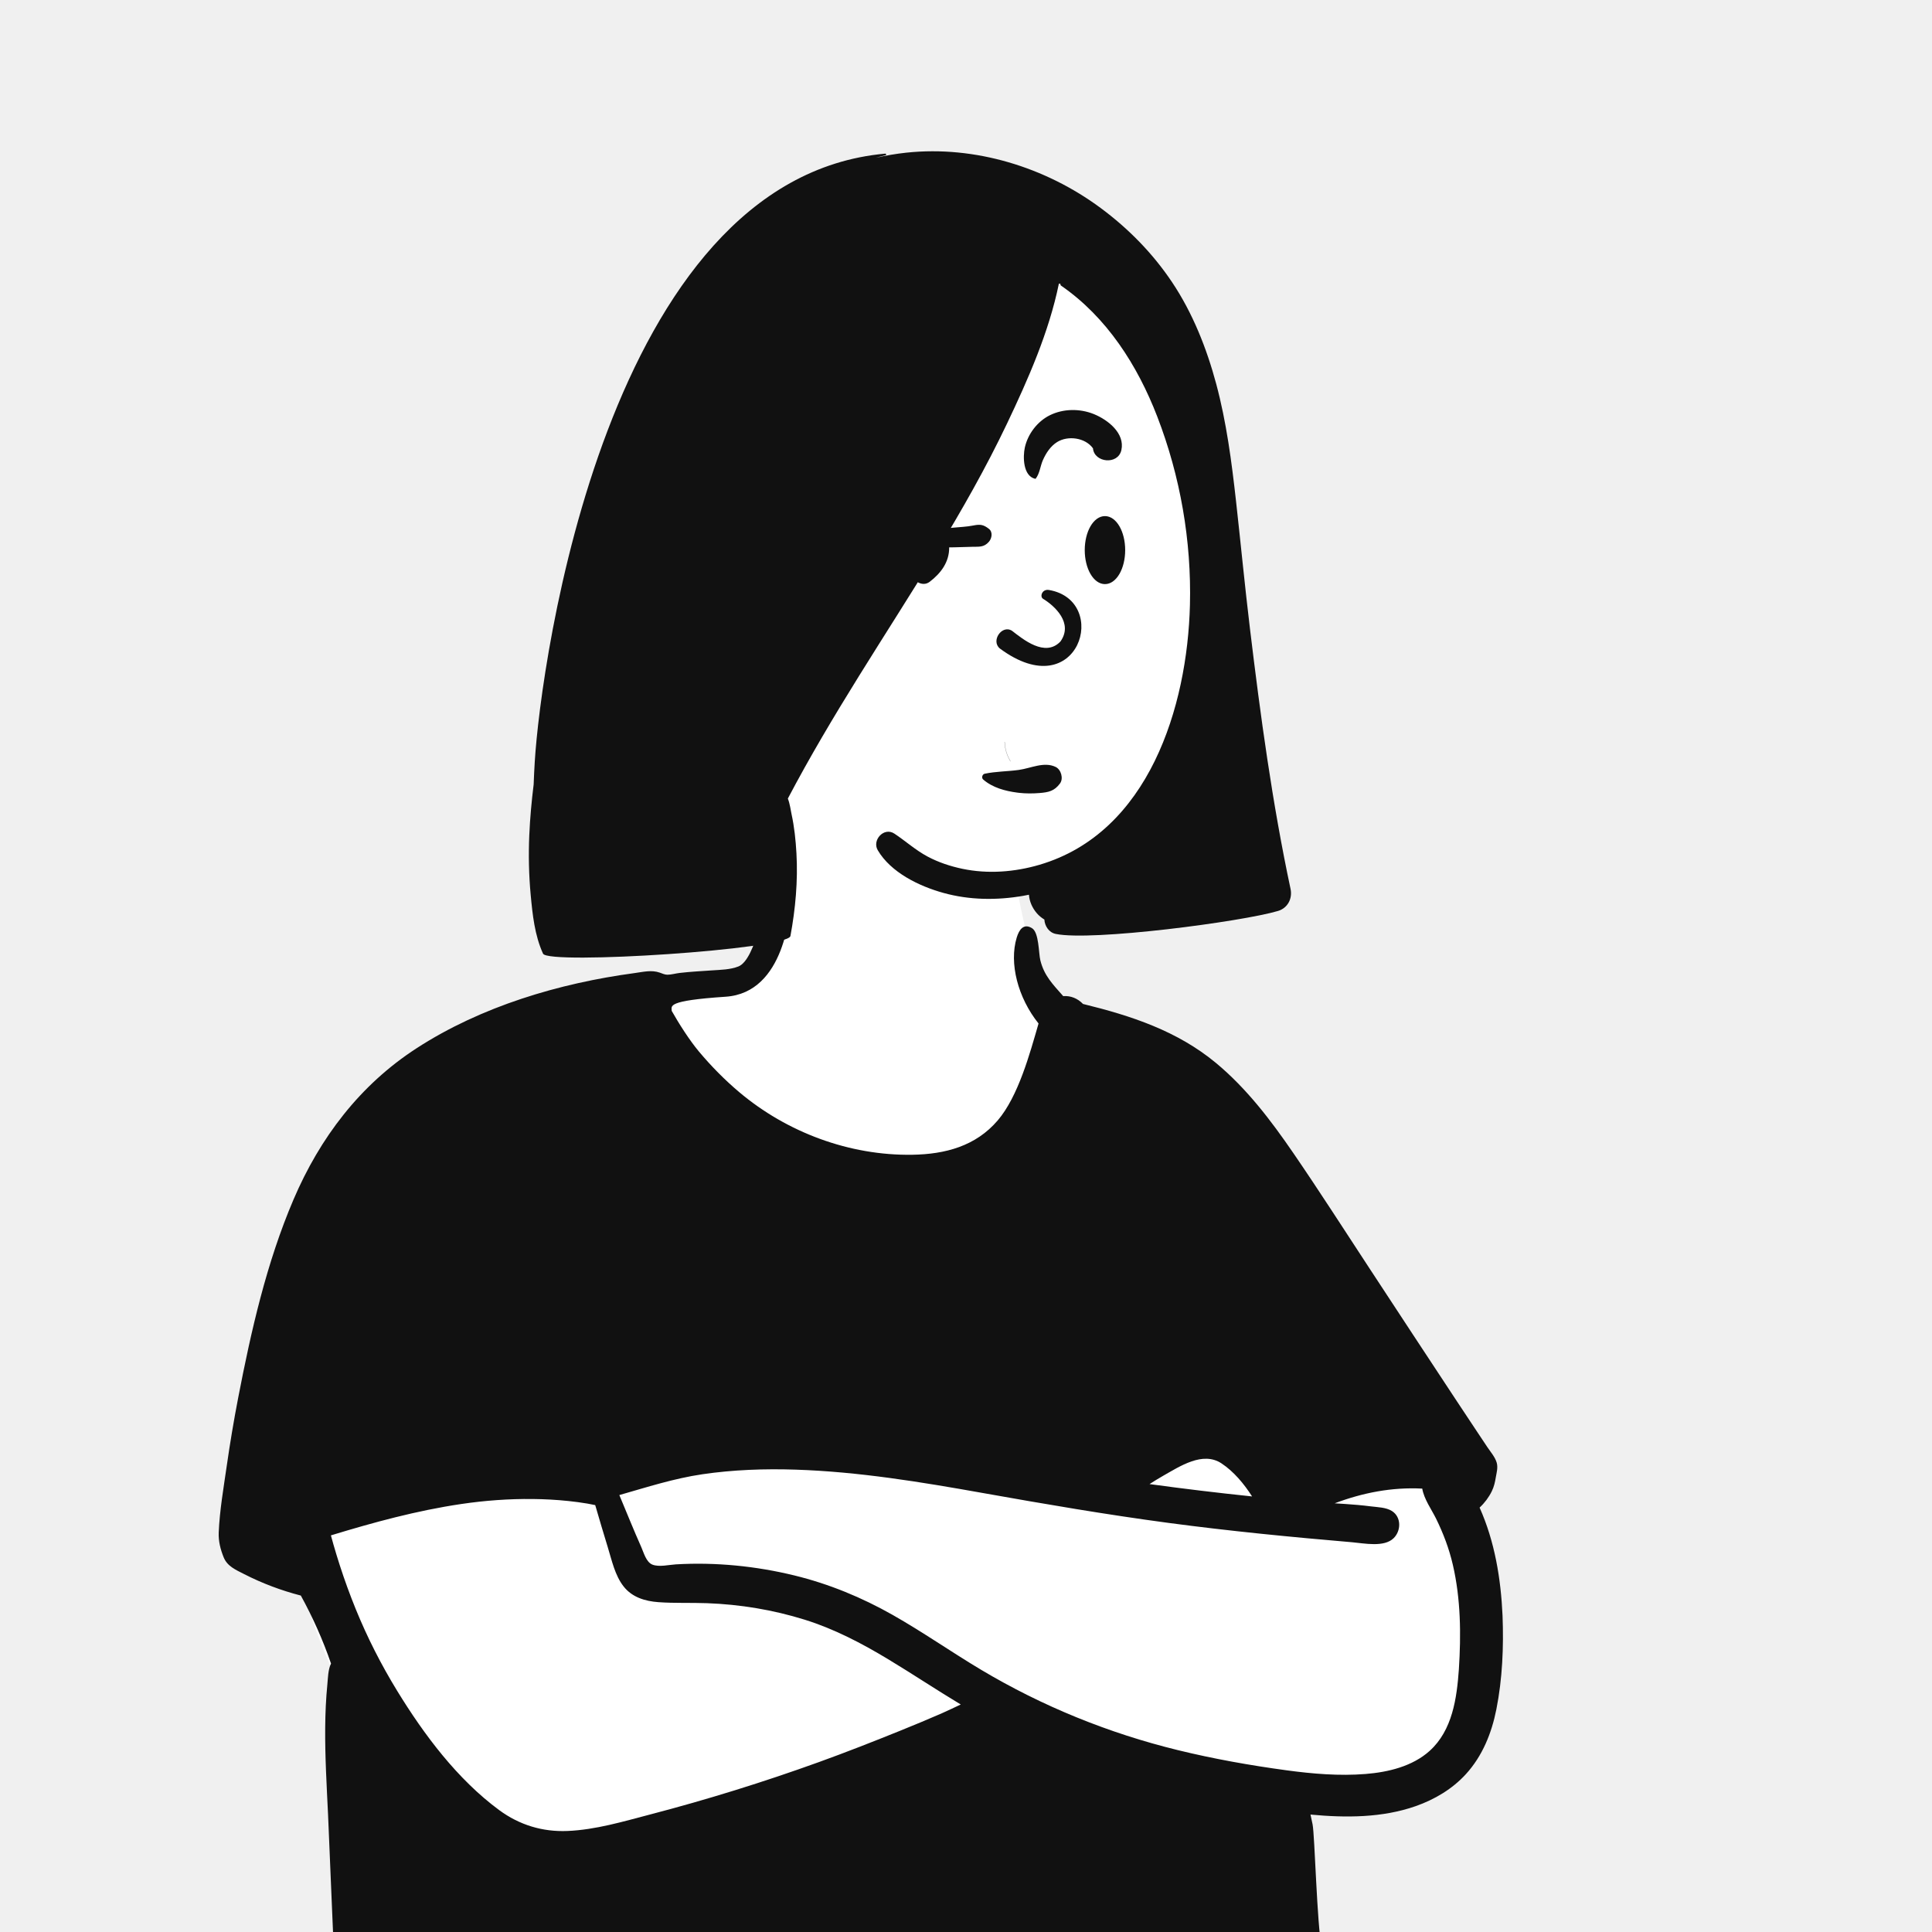
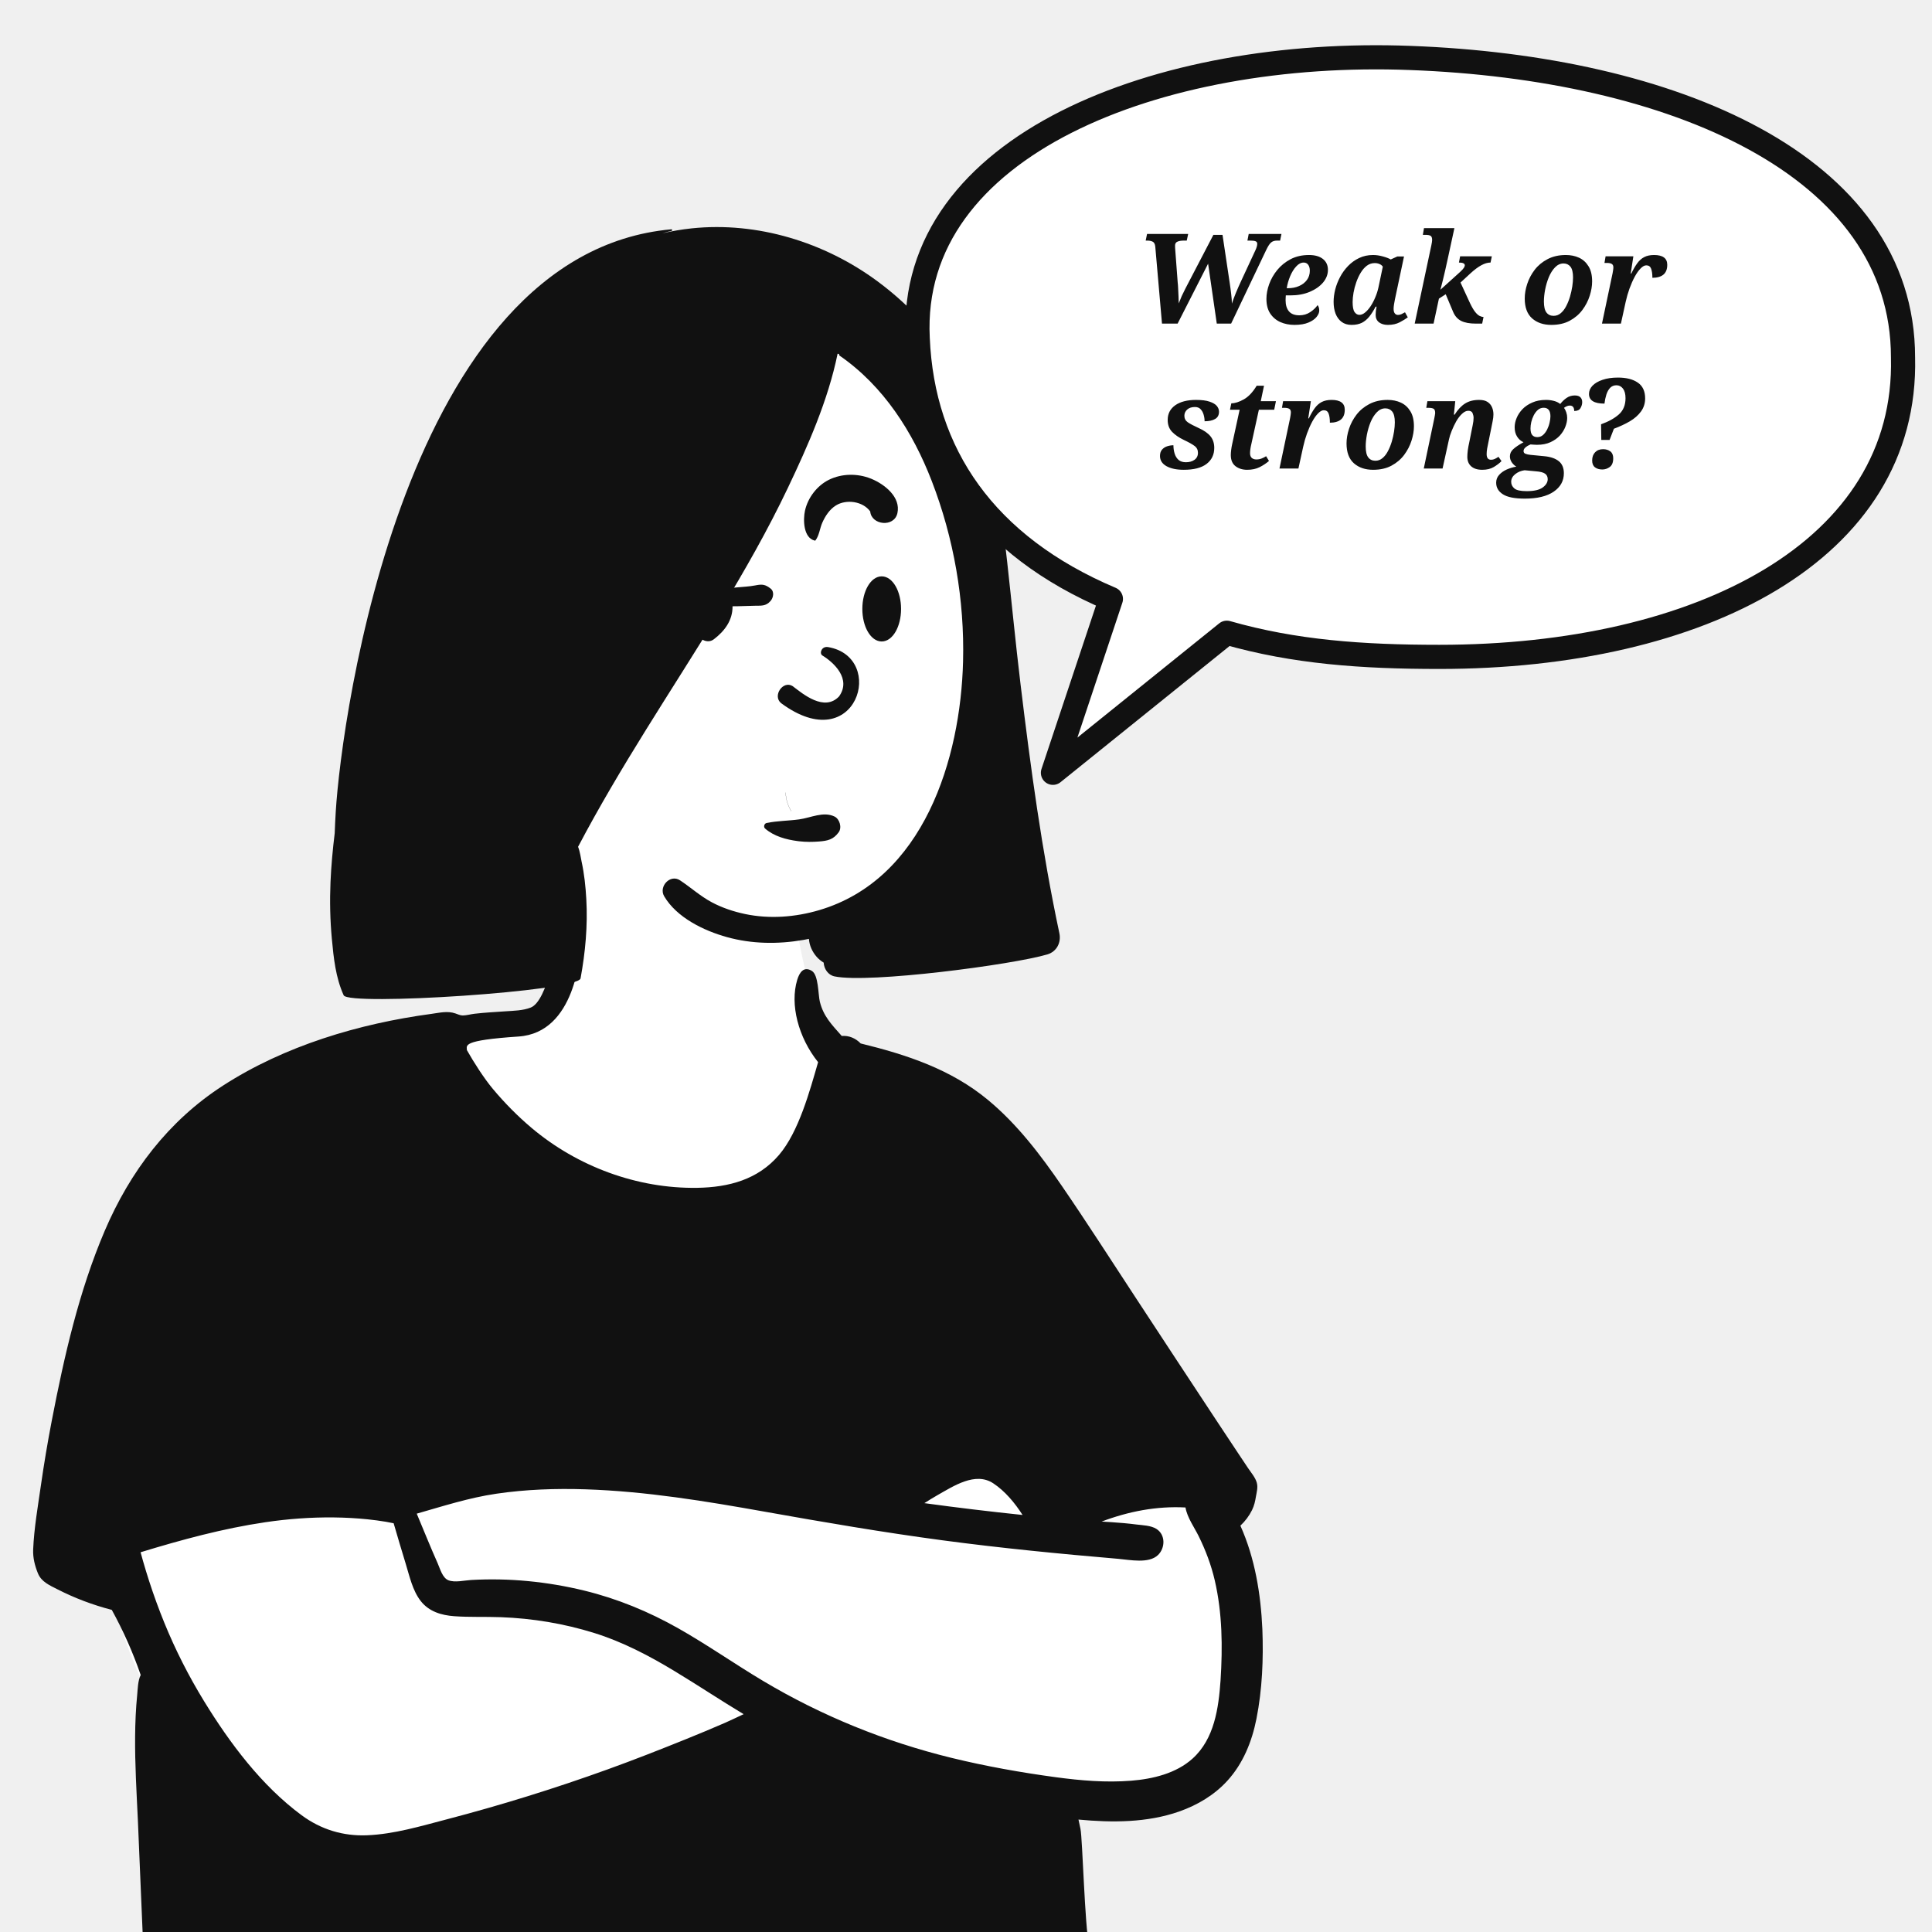
<svg xmlns="http://www.w3.org/2000/svg" viewBox="0 0 400 400">
-   <svg x="10" y="24" width="380" height="376" viewBox="184 210 940 1130" preserveAspectRatio="xMidYMax meet">
+   <svg x="-10" y="40" width="330" height="360" viewBox="184 210 940 1130" preserveAspectRatio="xMidYMax meet">
    <g transform="translate(147, 639)">
      <path d="M659.933 257.977C651.249 254.881 642.879 251.305 635.253 246.045C613.27 229.682 598.936 205.057 585.392 181.726C566.314 147.793 552.723 111.635 543.328 73.915C539.291 57.709 537.92 38.919 528.748 24.551C507.956 -5.534 446.987 -1.636 414.612 3.645C392.932 7.481 388.451 31.743 383.527 49.696C379.427 64.613 376.743 79.699 374.49 94.987C369.13 98.511 363.079 101.373 357.311 103.866C294.452 123.141 283.404 158.875 259.395 214.073C218.844 294.302 108.809 325.715 92.188 420.664C81.479 483.349 111.932 542.322 143.329 594.434C172.569 651.355 213.39 678.675 278.399 665.227C339.374 651.549 397.974 628.668 457.876 610.987C486.889 603.854 515.856 585.3 546.375 591.769C609.26 605.892 673.871 612.532 738.317 610.699C828.801 614.358 828.787 527.513 819.5 460.26C812.995 355.599 760.205 288.395 659.933 257.977Z" fill="#ffffff" />
      <path d="M665.983 409.422C673.544 414.422 679.903 422.003 685.008 429.981C663.696 427.764 642.421 425.208 621.193 422.298C623.972 420.522 626.777 418.785 629.646 417.145C640.113 411.247 654.295 401.694 665.983 409.422ZM311.898 472.42C307.993 470.891 306.482 464.937 304.96 461.524C300.188 450.821 295.833 439.936 291.302 429.129C308.506 424.225 325.236 418.784 343.058 416.17C362.221 413.362 381.667 412.682 401.007 413.313C440.181 414.591 478.991 420.993 517.505 427.858C555.974 434.715 594.441 441.303 633.179 446.473C671.132 451.538 709.205 455.245 747.349 458.499C754.76 459.132 767.117 461.797 773.077 455.965C777.796 451.346 777.949 442.827 772.044 439.072C768.366 436.731 763.037 436.697 758.835 436.157C753.543 435.476 748.23 435.023 742.906 434.67C740.737 434.527 738.568 434.395 736.398 434.263C753.815 427.696 772.006 424.115 790.888 425.113C791.956 431.6 796.767 438.274 799.4 443.624C803.998 452.964 807.582 462.417 809.935 472.573C814.853 493.801 815.067 515.833 813.678 537.484C812.402 555.536 809.661 575.504 795.501 588.289C784.78 597.969 769.654 601.553 755.621 602.68C739.311 603.99 722.749 602.591 706.576 600.405C683.892 597.338 661.102 593.282 638.864 587.846C595.793 577.318 554.509 560.566 516.42 537.854C497.845 526.779 480.121 514.319 461.291 503.665C442.104 492.807 421.688 484.384 400.25 479.154C376.259 473.301 351.179 470.803 326.521 472.247C322.242 472.497 316.06 474.049 311.898 472.42ZM284.096 461.552C286.617 469.733 288.546 479.074 293.927 485.948C299.257 492.76 307.298 495.164 315.628 495.77C325.672 496.499 335.834 496.032 345.9 496.406C366.545 497.173 386.907 500.526 406.643 506.677C425.035 512.41 442.108 521.352 458.554 531.272C473.762 540.446 488.524 550.295 503.737 559.441C499.688 561.297 495.685 563.305 491.66 565.053C483.218 568.719 474.724 572.256 466.192 575.705C449.367 582.505 432.471 589.14 415.402 595.304C380.984 607.733 346 618.592 310.595 627.842C293.709 632.254 276.583 637.407 259.04 638.141C243.484 638.791 229.075 634.394 216.529 625.145C190.507 605.961 169.804 578.271 153.068 550.958C143.125 534.731 134.448 517.681 127.271 500.052C123.641 491.137 120.349 482.085 117.386 472.927C115.996 468.627 114.678 464.303 113.43 459.959C112.881 458.049 112.355 456.133 111.834 454.215C138.443 446.095 165.368 438.765 192.925 434.696C207.638 432.523 222.547 431.423 237.421 431.583C244.804 431.662 252.183 432.061 259.527 432.823C263.48 433.233 267.417 433.761 271.337 434.415C272.957 434.684 274.622 435.082 276.292 435.375C278.843 444.116 281.415 452.85 284.096 461.552ZM834.138 426.798C835.572 423.897 836.177 421.043 836.691 417.885C837.083 415.476 838.123 412.085 837.212 408.957C836.192 405.454 833.413 402.321 831.418 399.333C829.215 396.031 827.014 392.727 824.816 389.421C820.419 382.81 816.032 376.193 811.652 369.571C793.765 342.53 776 315.411 758.207 288.309C742.417 264.258 726.893 239.991 710.622 216.263C696.709 195.973 681.544 176.018 662.5 160.238C638.421 140.286 609.749 130.887 579.8 123.553C576.529 120.158 572.16 118.304 567.49 118.68C560.892 111.197 555.648 105.97 553.271 96.454C552.132 91.896 552.489 79.089 548.05 76.392C542.777 73.188 540.023 77.428 538.569 82.208C533.704 98.198 539.288 119.696 552.138 135.713C546.724 154.424 539.546 181.016 526.741 196.006C513.029 212.057 494.066 217.053 473.606 217.382C434.588 218.01 395.611 203.509 365.85 178.377C356.804 170.739 348.403 162.208 340.802 153.135C335.101 146.328 328.357 135.823 323.897 127.883C323.897 124.788 320.243 121.553 357.437 119.053C394.63 116.553 397.451 65.626 398.278 58.695C398.95 53.067 401.808 44.331 397.842 39.742C396.159 37.793 392.705 37.479 390.571 38.803C386.547 41.302 385.225 47.692 383.96 52.031C382.188 58.11 376.395 95.837 365.418 100.205C360.279 102.25 354.385 102.288 348.949 102.666C342.236 103.135 335.509 103.478 328.823 104.259C326.357 104.547 323.667 105.345 321.234 105.368C319.651 105.383 318.018 104.614 316.488 104.074C311.324 102.249 306.164 103.618 300.844 104.333C253.808 110.654 205.377 125.081 165.257 151.04C129.895 173.92 104.982 206.825 88.543 245.297C71.77 284.559 62.156 327.016 54.099 368.812C51.4 382.816 49.043 396.885 47.018 411.002C45.061 424.643 42.613 438.589 42.027 452.368C41.795 457.82 43.098 462.885 45.103 467.865C47.361 473.47 52.698 475.68 57.817 478.297C69.054 484.045 80.908 488.503 93.121 491.66C100.582 505.233 106.861 519.336 111.907 533.973C110.035 537.682 109.996 543.221 109.636 546.826C108.743 555.803 108.361 564.827 108.281 573.845C108.12 591.92 109.207 609.977 110.059 628.024C110.923 646.328 113.795 718.547 114.263 727.366C114.627 734.217 114.137 743.8 117.746 749.882C123.292 759.231 136.98 758.916 143.32 751.336C300.844 785.199 596.944 775 716.199 757.962C731.715 755.745 726.843 758.204 730.789 754.284C733.75 751.34 736.27 746.299 737.089 742.248C738.183 736.84 736.417 731.946 733.321 727.57C730.066 722.97 729.473 715.52 728.264 710.05C725.405 697.119 723.984 640.329 722.648 634.036C722.232 632.075 721.829 630.002 721.343 627.928C743.218 630 766.011 630 786.822 622.684C798.623 618.535 809.629 612.018 818.101 602.713C828.359 591.446 834.066 577.262 837.001 562.457C840.788 543.366 841.592 523.591 840.848 504.184C839.814 481.248 836.01 457.989 826.568 436.93C829.675 434.045 832.279 430.564 834.138 426.798Z" fill="#111111" />
    </g>
    <g transform="translate(0 0)">
      <g transform="translate(342, 190)">
        <g transform="translate(40 0)">
          <path d="M415.277 307.815C413.593 229.234 394.014 142.24 326.899 93.68C322.624 90.583 316.208 92.083 312.665 95.62C309.756 96.188 307.084 97.95 305.307 101.19C265.62 173.625 223.841 244.915 179.989 314.907C151.833 360.163 117.631 405.476 113.119 460.331C112.338 461.368 105.089 469.552 109.313 468.956C111.188 467.975 113.097 467.169 115.105 466.573C120.467 474.39 132.918 473.161 135.878 464.338C146.14 464.633 156.296 467.255 166.073 470.297C190.054 477.803 214.427 485.223 238.901 490.96C319.527 512.358 406.161 485.133 412.603 391.135C421.257 378.942 416.575 324.599 415.277 307.815Z" fill="#ffffff" />
          <path d="M473.939 500.959C462.529 447.399 455.21 393.149 448.66 338.829C445.49 312.519 442.96 286.14 440.029 259.81C437.29 235.279 434.099 210.669 427.699 186.789C421.75 164.599 413.049 142.629 400.229 123.47C388.21 105.509 373.099 90.119 355.75 77.269C321.469 51.879 277.629 38.369 234.99 42.849C228.549 43.529 222.169 44.619 215.859 46.079C217.869 45.489 219.9 44.938 221.949 44.459C222.609 44.3 222.316 43.411 221.669 43.47C48.195 59.231 7.389 360.919 3.679 421.749C3.389 426.48 3.16 431.199 2.99 435.929C1.689 446.48 0.719 457.06 0.259 467.669C-0.26 479.909 -0.01 492.23 1.119 504.429C2.279 516.938 3.599 529.759 8.82 541.259C12.019 548.339 161.219 538.64 162.759 530.279C165.879 513.399 167.479 495.98 166.5 478.81C166.04 470.579 165.189 462.409 163.429 454.349C162.949 452.149 162.439 448.019 161.15 444.749C174.759 418.89 189.729 393.769 205.139 368.939C237.21 317.239 271.309 266.499 297.519 211.438C310.66 183.849 323.609 154.55 329.809 124.319L330.809 124.519C330.689 124.879 330.769 125.329 331.129 125.579C359.619 145.269 378.66 175.109 391 207.06C405.369 244.259 412.339 284.429 411.339 324.289C409.75 387.629 385.74 465.909 317.809 485.929C302.309 490.499 285.57 491.789 269.689 488.449C262.199 486.869 254.859 484.438 248.099 480.839C240.599 476.849 234.439 471.199 227.41 466.55C220.979 462.3 213.389 470.589 217.089 476.879C225.259 490.779 242.839 499.279 257.939 503.459C274.049 507.929 291.04 508.14 307.449 505.3C308.699 505.089 309.939 504.849 311.169 504.589C311.449 508.709 313.219 512.81 316.099 516.14C317.389 517.64 318.979 518.938 320.759 520.029C320.99 524.05 323.58 528.089 327.79 528.97C350.279 533.649 443.679 521.379 466.139 514.688C472.169 512.89 475.219 506.98 473.939 500.959Z" fill="#111111" />
        </g>
      </g>
      <g transform="translate(531, 366)">
        <g transform="translate(0 0)">
          <path d="M155.884 250.932C163.443 249.88 171.571 245.599 178.791 249.078C182.166 250.704 183.768 256.265 181.486 259.356C178.001 264.077 174.403 264.858 168.746 265.312C164.505 265.652 160.241 265.677 156.011 265.188L154.935 265.056C147.387 264.082 139.542 261.975 133.695 256.903C132.499 255.865 133.112 253.623 134.647 253.299C141.591 251.838 148.855 251.911 155.884 250.932ZM146.987 233.526C146.984 233.465 147.077 233.465 147.08 233.526C147.263 237.846 148.477 241.851 150.721 245.547C150.752 245.6 150.671 245.647 150.64 245.595C148.395 241.896 147.17 237.85 146.987 233.526ZM170.814 144.367C178.366 148.957 189.872 159.66 181.748 171.04C172.186 181.073 158.419 169.569 151.634 164.366C145.343 160.334 138.275 170.705 144.112 175.413C193.136 211.708 213.031 145.567 174.634 138.97C170.406 138.243 168.836 142.947 170.814 144.367ZM209.464 93C211.237 93 212.933 93.602 214.478 94.716C215.998 95.812 217.374 97.412 218.52 99.407C220.689 103.183 222.045 108.396 222.045 114.16C222.045 119.925 220.689 125.138 218.52 128.914C217.374 130.909 215.998 132.509 214.478 133.605C212.933 134.718 211.237 135.32 209.464 135.32C207.691 135.32 205.995 134.718 204.45 133.605C202.93 132.509 201.554 130.909 200.408 128.914C198.239 125.138 196.883 119.925 196.883 114.16C196.883 108.396 198.239 103.183 200.408 99.407C201.554 97.412 202.93 95.812 204.45 94.716C205.995 93.602 207.691 93 209.464 93ZM127.347 98.88L128.014 98.753C131.909 98.045 133.877 98.283 137.269 100.938C139.818 102.933 139.088 106.862 137.269 108.96C134.1 112.616 131.005 111.968 126.665 112.108L126.36 112.119C122.743 112.266 119.123 112.369 115.503 112.424C114.513 112.44 113.522 112.436 112.532 112.442C112.637 121.603 107.355 128.578 100.399 133.881C95.903 137.31 90.216 133.354 88.612 129.086C87.285 125.554 87 121.211 87.688 117.344C87.943 115.918 88.474 114.371 89.286 113.052L89.515 112.698L89.478 112.192C89.469 112.067 89.478 111.946 89.474 111.821C83.016 111.428 76.596 110.781 70.178 109.967L68.039 109.69C62.561 108.965 54.516 108.732 50.083 105.169C49.943 105.055 49.993 104.806 50.141 104.727C52.578 103.414 55.05 103.489 57.776 103.368L58.167 103.349C61.131 103.196 64.088 103.068 67.05 102.967L70.015 102.874C77.597 102.657 85.186 102.289 92.761 101.886C94.078 101.816 95.395 101.733 96.714 101.652C98.093 101.074 99.559 100.728 101.007 100.664C102.207 100.61 103.361 100.776 104.446 101.121C107.212 100.907 109.978 100.674 112.74 100.424L115.503 100.168C119.401 99.797 123.499 99.635 127.347 98.88ZM175.215 30.22C183.548 26.125 193.68 26.025 202.262 29.414L202.831 29.644C211.499 33.241 221.943 41.549 219.681 51.898C217.612 61.37 202.755 59.765 202.002 50.812C197.205 44.166 186.448 42.708 179.686 46.934C175.585 49.498 172.77 53.815 170.846 58.169C169.206 61.877 168.897 66.456 166.378 69.686C166.296 69.791 166.132 69.81 166.013 69.782C158.501 68.044 158.327 56.107 159.608 50.317C161.469 41.899 167.442 34.042 175.215 30.22Z" fill="#111111" />
        </g>
      </g>
      <g transform="translate(419, 421)" />
    </g>
  </svg>
+   <path d="M190 70 C188 30 240 10 292 12 C346 14 394 34 394 74 C395 114 352 136 298 136 C282 136 268 135 254 131 L218 160 L230 124 C204 113 191 94 190 70 Z" fill="#fff" stroke="#111" stroke-width="5" stroke-linejoin="round" />
+   <text x="290" y="67" text-anchor="middle" font-family="Georgia, serif" font-style="italic" font-weight="bold" font-size="26" fill="#111">Weak or</text>
+   <text x="290" y="97" text-anchor="middle" font-family="Georgia, serif" font-style="italic" font-weight="bold" font-size="26" fill="#111">strong?</text>
</svg>
